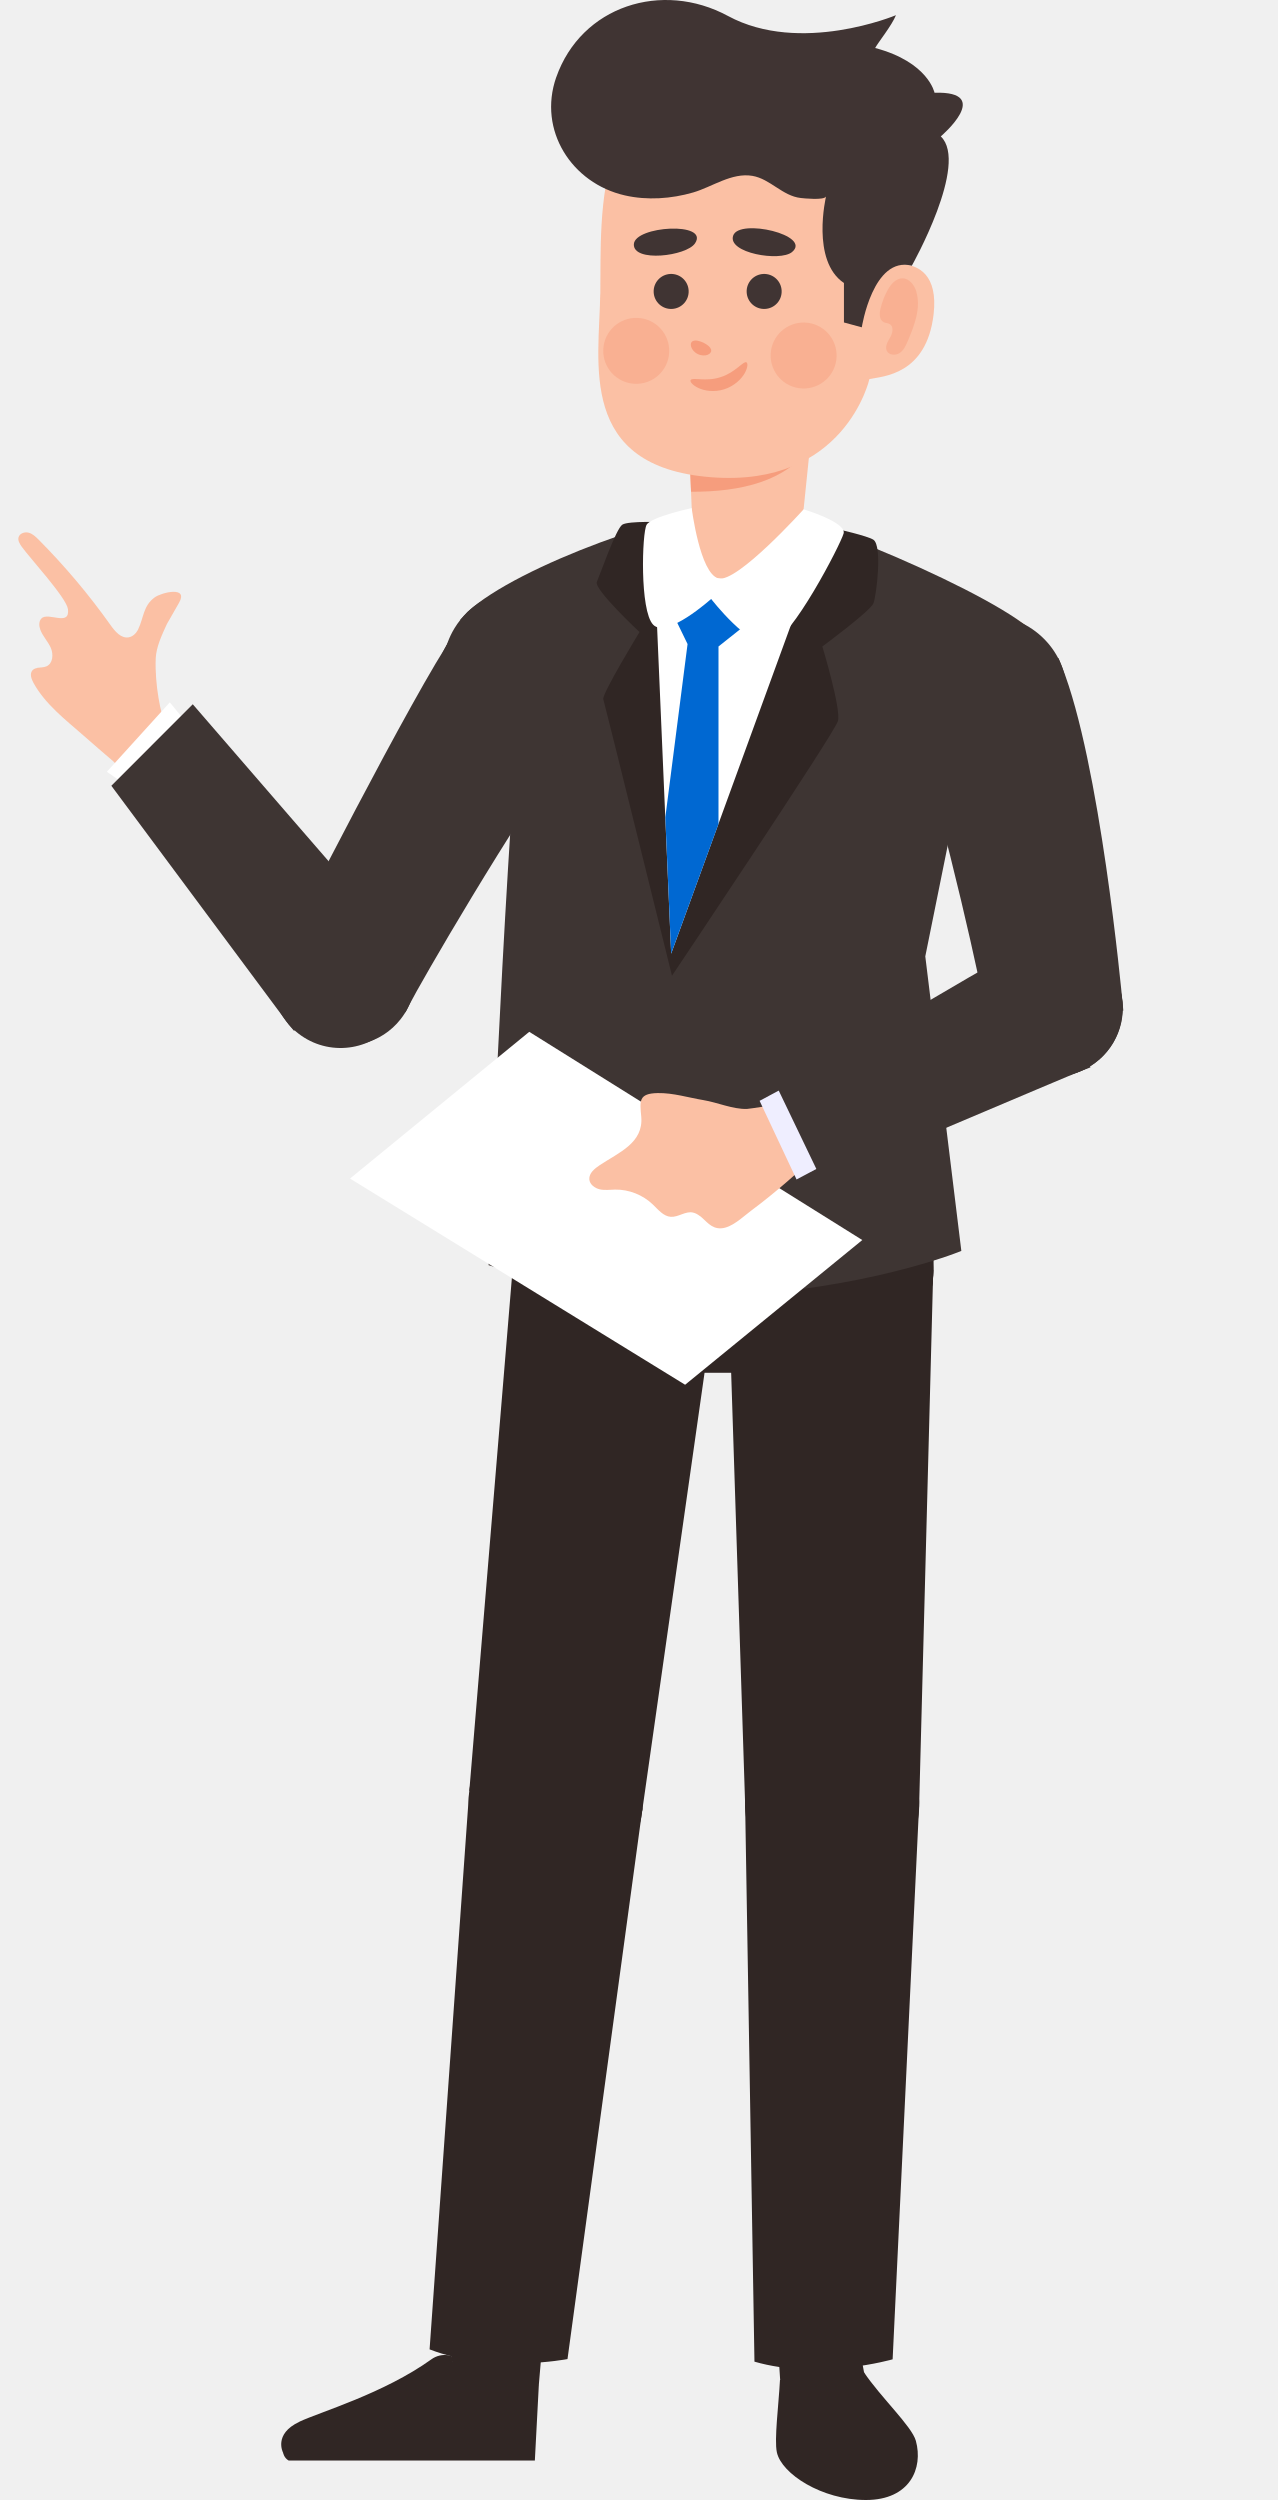
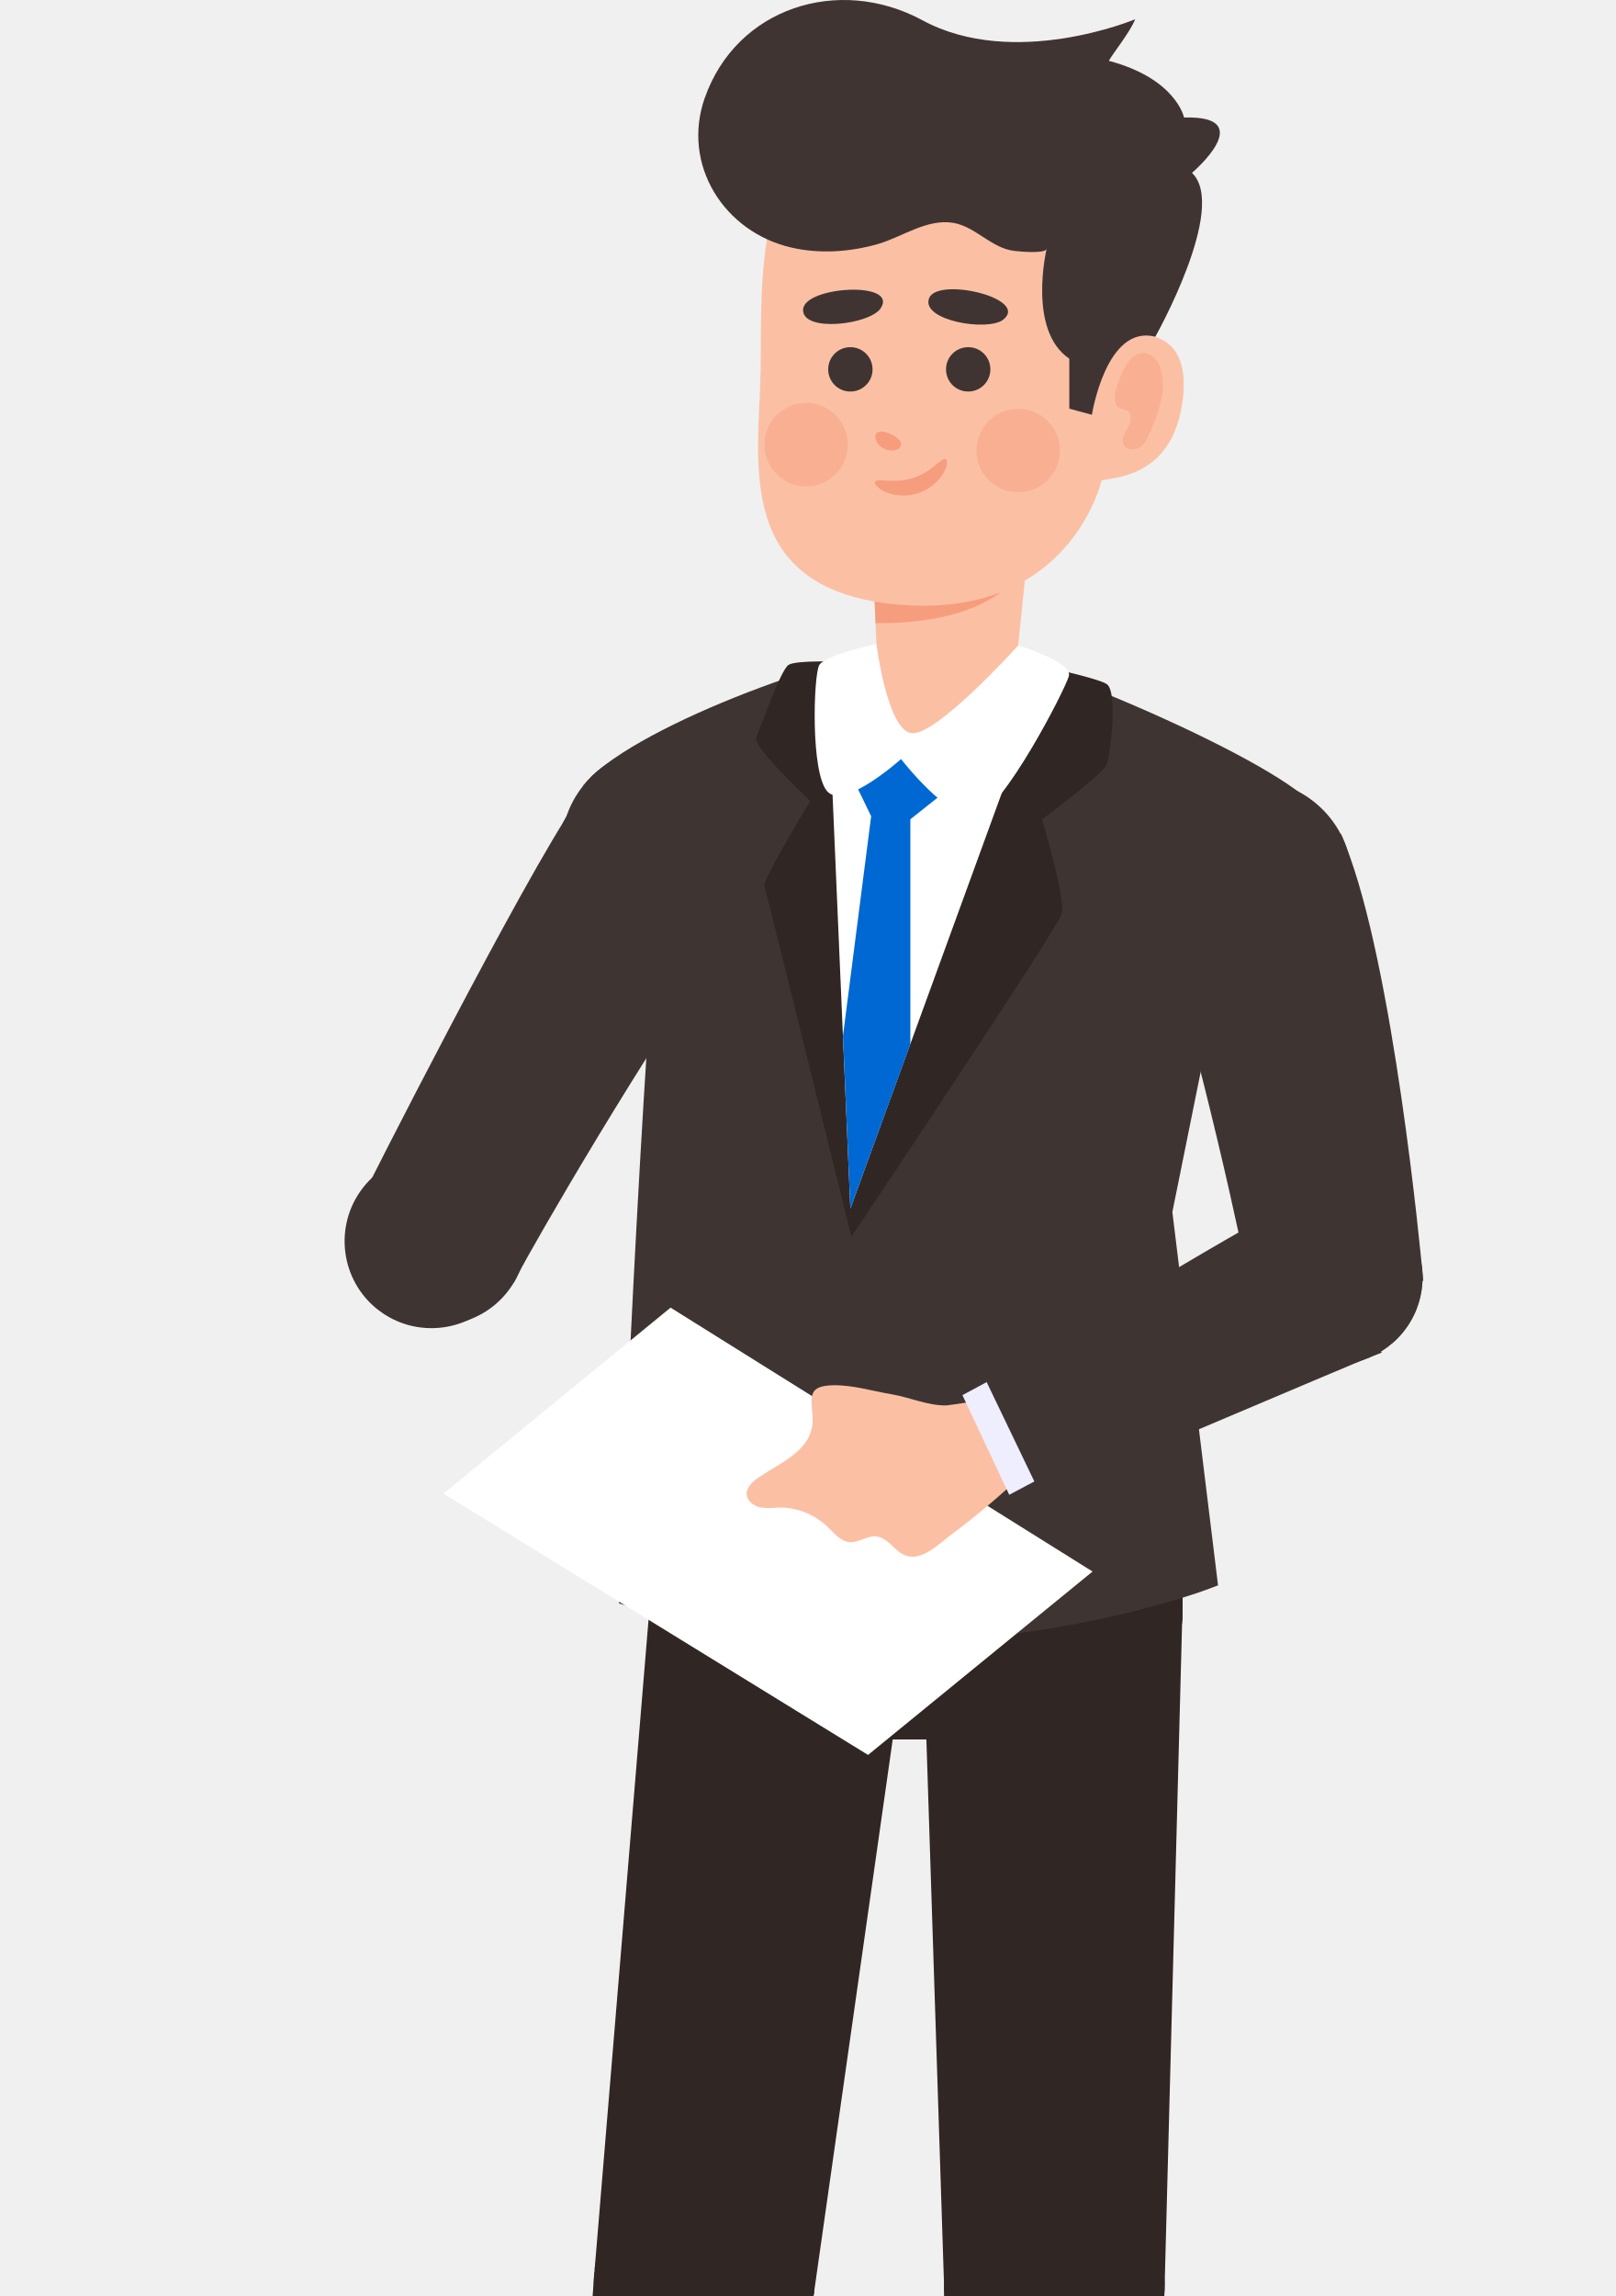
- <svg xmlns="http://www.w3.org/2000/svg" width="555" height="1086" viewBox="0 0 555 1086" fill="none">
-   <path d="M236.086 1012.22L234.099 1035.63L225.88 1050.9L199.86 1042.25L196.199 1024.88L197.718 997.887L236.086 1012.22Z" fill="#302624" />
-   <path d="M130.051 1051.99C139.01 1047.78 166.744 1039.72 187.35 1024.92C189.609 1023.28 192.336 1022.7 194.868 1023.16L196.27 1023.44C196.27 1023.44 197.088 1035.98 210.293 1040.42C219.174 1043.42 234.093 1035.63 234.093 1035.63L232.34 1068.85H125.377C123.351 1067.73 122.962 1065.43 122.962 1065.43C122.962 1065.43 118.638 1057.36 130.051 1052.03V1051.99Z" fill="#302624" />
-   <path d="M375.338 1030.54L369.962 1001.71L337.125 1006.5L338.878 1033.53C338.878 1033.53 345.072 1045.65 362.289 1045.92C379.506 1046.19 375.338 1030.5 375.338 1030.5V1030.54Z" fill="#302624" />
-   <path d="M346.005 1035.24C358.937 1023.05 370.428 1033.33 370.428 1033.33L375.336 1030.57C382.464 1041.24 396.136 1054.02 397.85 1060.29C401.122 1072.17 395.318 1086 376.154 1086C356.989 1086 339.5 1074.59 337.474 1065.31C336.267 1059.78 338.253 1044.75 338.838 1033.61L345.966 1035.28L346.005 1035.24Z" fill="#302624" />
-   <path d="M399.29 783.738L387.76 1024.89C387.76 1024.89 355.819 1034.08 327.734 1025.9L323.683 783.738H399.29Z" fill="#302624" />
-   <path d="M317.294 561.429C311.841 537.408 326.893 513.515 350.914 508.062C374.935 502.609 398.829 517.661 404.282 541.682C409.735 565.703 394.682 589.596 370.661 595.049C346.641 600.502 322.747 585.45 317.294 561.429Z" fill="#302624" />
-   <path d="M323.684 783.726L316.166 551.609H405.406L399.291 783.726H323.684Z" fill="#302624" />
-   <path d="M324.665 792.443C319.884 772.108 332.493 751.748 352.827 746.968C373.162 742.187 393.522 754.796 398.302 775.13C403.083 795.465 390.474 815.825 370.14 820.605C349.805 825.386 329.445 812.777 324.665 792.443Z" fill="#302624" />
-   <path d="M279.086 785.571L246.522 1024.78C246.522 1024.78 213.919 1031.13 186.613 1020.57L203.752 778.988L279.086 785.571Z" fill="#302624" />
-   <path d="M223.079 546.48C220.236 570.942 237.803 593.106 262.265 595.911C286.727 598.754 308.891 581.187 311.696 556.725C314.539 532.262 296.972 510.099 272.51 507.294C248.048 504.451 225.884 522.018 223.079 546.48Z" fill="#302624" />
-   <path d="M203.873 777.935L223.076 546.48L311.693 556.725L278.973 786.622L203.873 777.935Z" fill="#302624" />
-   <path d="M203.756 778.984C201.925 799.785 217.312 818.131 238.112 819.962C258.913 821.793 277.259 806.407 279.09 785.606C280.921 764.806 265.535 746.459 244.734 744.628C223.933 742.798 205.587 758.184 203.756 778.984Z" fill="#302624" />
-   <path d="M222.61 506.977H267.717C267.717 506.977 267.989 506.977 268.106 506.977H360.618C360.618 506.977 360.735 506.977 360.813 506.977C360.891 506.977 360.93 506.977 361.008 506.977H405.452V551.889C405.296 576.39 385.392 596.216 360.852 596.216H267.444C265.73 596.216 264.055 596.138 262.302 595.905C239.671 593.295 222.96 574.13 222.844 551.889H222.649V506.977H222.61Z" fill="#302624" />
-   <path d="M222.61 506.977H267.717C267.717 506.977 267.989 506.977 268.106 506.977H360.618C360.618 506.977 360.735 506.977 360.813 506.977C360.891 506.977 360.93 506.977 361.008 506.977H405.452V551.889C405.296 576.39 385.392 596.216 360.852 596.216H267.444C265.73 596.216 264.055 596.138 262.302 595.905C239.671 593.295 222.96 574.13 222.844 551.889H222.649V506.977H222.61Z" fill="#302624" />
-   <path d="M197.174 298.149C193.1 281.76 203.083 265.172 219.472 261.098C235.861 257.024 252.449 267.007 256.523 283.396C260.597 299.785 250.614 316.373 234.225 320.447C217.837 324.521 201.248 314.538 197.174 298.149Z" fill="#FBC0A4" />
-   <path d="M394.031 305.196C390.195 288.75 400.417 272.308 416.863 268.472C433.309 264.635 449.751 274.858 453.588 291.304C457.424 307.75 447.202 324.192 430.755 328.028C414.309 331.864 397.867 321.642 394.031 305.196Z" fill="#FBC0A4" />
-   <path d="M418.098 316.022L397.998 415.273L413.345 540.855C413.345 540.855 316.159 577.704 216.285 546.737C216.285 546.737 221.505 401.717 230.854 288.016L205.807 268.656C227.815 248.245 305.058 221.212 326.715 224.64C360.799 230.015 445.403 269.981 447.935 279.563L418.098 316.061V316.022Z" fill="#FBC0A4" />
-   <path d="M226.846 325.274C239.038 325.274 250.061 319.041 256.372 308.641C266.227 292.359 260.968 271.13 244.725 261.314C239.349 258.042 233.195 256.328 226.924 256.328C214.732 256.328 203.708 262.56 197.398 272.961C192.646 280.829 191.204 290.1 193.425 299.059C195.645 308.018 201.176 315.536 209.045 320.327C214.42 323.599 220.574 325.313 226.846 325.313V325.274Z" fill="#3E3533" />
-   <path d="M423.794 332.789C404.755 332.789 389.321 317.355 389.321 298.317C389.321 279.278 404.755 263.844 423.794 263.844C442.833 263.844 458.267 279.278 458.267 298.317C458.267 317.355 442.833 332.789 423.794 332.789Z" fill="#F8E8D8" />
-   <path d="M301.801 563.035C365.176 563.035 412.776 545.273 414.763 544.494L417.606 543.403L401.947 415.445L421.696 317.752L452.196 280.475L451.689 278.566C448.262 265.634 358.204 225.708 327.315 220.8C325.873 220.566 324.198 220.449 322.368 220.449C295.646 220.449 224.714 245.768 203.135 265.79L199.94 269.257L226.779 289.823C217.664 402.006 212.444 545.195 212.366 546.636L212.249 549.596L215.093 550.492C241.97 558.828 271.106 563.074 301.723 563.074L301.801 563.035Z" fill="#3E3533" />
-   <path d="M288.362 226.845C288.362 226.845 273.132 226.182 270.366 227.896C267.601 229.61 260.667 249.632 259.265 252.787C257.863 255.942 277.806 274.561 277.806 274.561C277.806 274.561 261.368 301.555 262.069 303.736C262.771 305.918 291.907 423.865 291.907 423.865C291.907 423.865 362.566 318.46 364.008 313.202C365.449 307.982 357.23 280.832 357.23 280.832C357.23 280.832 378.147 265.407 379.433 262.057C380.718 258.708 383.367 237.206 379.433 234.479C377.018 232.804 362.956 229.649 362.956 229.649L288.401 226.845H288.362Z" fill="#302624" />
-   <path d="M355.545 238.676L291.547 414.273L283.99 238.676H355.545Z" fill="white" />
-   <path d="M325.981 269.806L312.114 280.829V357.916L291.547 414.28L289.015 355.072L298.675 279.777L291.625 265.248L307.673 256.328L325.981 269.806Z" fill="#0068D2" />
-   <path d="M347.841 233.293L355.514 158.699L298.644 187.641L299.189 190.367L300.786 227.879C301.254 238.59 300.786 249.458 312.082 251.25C325.56 253.431 346.555 245.641 347.841 233.254V233.293Z" fill="#FBC0A4" />
-   <path d="M300.194 213.661L299.22 190.367L298.674 187.641L355.545 158.699L351.922 193.873C341.756 209.104 321.695 213.7 300.233 213.622L300.194 213.661Z" fill="#F69D7D" />
-   <path d="M260.777 127.85C261.01 110.087 259.959 84.535 267.048 65.915C267.048 65.915 267.048 65.915 267.048 65.876C267.048 65.876 267.048 65.876 267.048 65.838C270.203 57.657 274.916 50.88 282.045 46.673C289.835 41.064 300.703 37.441 316.985 36.117C351.224 33.39 373.466 46.206 388.346 68.486C399.447 85.08 394.695 106.893 392.436 114.762C398.746 115.346 407.549 119.163 405.562 136.497C402.485 162.985 383.321 163.491 377.673 164.66C377.673 164.66 367.117 211.831 308.961 207.312C250.766 202.794 260.309 157.765 260.738 127.889L260.777 127.85Z" fill="#FBC0A4" />
-   <path d="M300.851 148.212C300.189 148.602 299.877 149.459 300.227 150.627C300.539 151.757 301.591 153.081 303.149 153.821C304.707 154.561 306.421 154.561 307.473 154.094C308.563 153.627 309.07 152.809 308.953 152.069C308.602 150.549 307.005 149.615 305.525 148.835C303.967 148.173 302.253 147.55 300.851 148.212Z" fill="#F69D7D" />
-   <path d="M339.544 126.254C339.739 130.46 336.506 134.005 332.299 134.2C328.092 134.395 324.548 131.161 324.353 126.955C324.158 122.748 327.391 119.203 331.598 119.008C335.805 118.814 339.35 122.047 339.544 126.254Z" fill="#403433" />
-   <path d="M299.147 126.254C299.342 130.46 296.109 134.005 291.902 134.2C287.695 134.395 284.15 131.161 283.955 126.955C283.761 122.748 286.994 119.203 291.201 119.008C295.407 118.814 298.952 122.047 299.147 126.254Z" fill="#403433" />
-   <path d="M262.066 151.769C261.716 159.676 267.831 166.376 275.738 166.726C283.646 167.077 290.346 160.961 290.696 153.054C291.047 145.147 284.931 138.447 277.024 138.096C269.116 137.746 262.417 143.861 262.066 151.769Z" fill="#F9B092" />
-   <path d="M334.782 153.792C334.432 161.699 340.547 168.399 348.455 168.75C356.362 169.1 363.062 162.985 363.412 155.078C363.763 147.17 357.647 140.47 349.74 140.12C341.833 139.769 335.133 145.885 334.782 153.792Z" fill="#F9B092" />
-   <path d="M398.078 126.866C400.103 133.878 397.221 141.279 394.416 147.979C393.559 149.965 392.663 152.069 390.872 153.315C389.08 154.523 386.158 154.367 385.223 152.38C384.328 150.472 385.652 148.368 386.704 146.537C387.755 144.707 388.34 141.98 386.587 140.85C385.769 140.305 384.678 140.383 383.821 139.915C381.951 138.942 381.951 136.254 382.458 134.189C383.12 131.346 384.172 128.58 385.613 125.97C387.015 123.439 389.197 120.868 392.079 120.907C395.078 120.946 397.26 123.906 398.117 126.827L398.078 126.866Z" fill="#F9B092" />
-   <path d="M300.003 165.093C299.613 165.716 300.704 167.274 303.353 168.521C305.924 169.767 310.208 170.507 314.61 169.105C319.012 167.703 322.089 164.625 323.491 162.132C324.932 159.562 324.893 157.692 324.231 157.38C322.868 156.757 319.362 161.899 312.974 163.846C306.625 165.95 300.782 163.768 300.042 165.093H300.003Z" fill="#F69D7D" />
-   <path d="M344.049 109.498C338.868 113.782 315.848 109.926 318.496 102.33C321.106 94.735 352.93 102.175 344.049 109.498Z" fill="#403433" />
-   <path d="M301.908 105.718C298.169 111.288 274.992 114.093 275.343 106.107C275.693 98.083 308.335 96.175 301.908 105.718Z" fill="#403433" />
-   <path d="M241.612 33.624C252.48 2.579 287.576 -8.562 316.245 6.941C347.679 23.964 389.164 6.63 389.202 6.591C387.45 11.031 381.451 18.432 380.166 20.847C403.303 27.002 405.952 40.285 405.952 40.285C431.894 39.506 408.679 59.254 408.679 59.254C421.065 71.096 396.097 115.424 396.097 115.424C379.231 111.061 374.362 142.184 374.362 142.184L366.61 140.081V122.941C352.198 113.242 358.82 85.391 358.82 85.391C357.885 87.066 349.276 86.171 347.874 86.015C339.928 85.158 334.591 77.718 326.84 76.393C317.881 74.874 309.389 81.185 301.131 83.6C291.627 86.365 281.149 87.105 271.45 84.885C248.312 79.626 233.588 56.567 241.612 33.585V33.624Z" fill="#403433" />
-   <path d="M349.087 221.268C349.087 221.268 320.146 253.404 312.082 251.261C304.019 249.119 300.475 220.723 300.475 220.723C300.475 220.723 282.868 224.501 280.882 227.968C278.895 231.435 277.843 265.206 283.725 271.361C289.607 277.554 308.927 260.181 308.927 260.181C308.927 260.181 325.482 281.644 334.714 279.58C343.946 277.515 365.097 236.615 366.46 231.746C367.823 226.877 349.048 221.229 349.048 221.229L349.087 221.268Z" fill="white" />
-   <path d="M152.048 511.963L297.612 601.536L374.58 538.673L229.906 448.223L152.048 511.963Z" fill="white" />
-   <path d="M398.587 304.613C400.1 321.422 414.949 333.853 431.787 332.314C448.595 330.801 461.027 315.952 459.488 299.114C457.974 282.306 443.126 269.874 426.288 271.413C409.479 272.927 397.048 287.775 398.587 304.613Z" fill="#FBC0A4" />
-   <path d="M432.079 440.136C433.383 454.39 445.961 464.925 460.215 463.621C474.495 462.347 485.004 449.739 483.7 435.485C482.396 421.231 469.818 410.697 455.564 412.001C441.284 413.275 430.775 425.882 432.079 440.136Z" fill="#FBC0A4" />
-   <path d="M400.272 312.128C415.437 360.64 430.378 429.125 432.071 440.148L483.692 435.497C483.692 435.497 474.188 332.38 457.572 290.863L400.272 312.128Z" fill="#FBC0A4" />
-   <path d="M447.298 414.143C434.219 420.001 428.382 435.307 434.211 448.411C440.069 461.489 455.375 467.326 468.479 461.498C481.583 455.669 487.394 440.334 481.566 427.23C475.707 414.151 460.402 408.314 447.298 414.143Z" fill="#FBC0A4" />
-   <path d="M341.108 478.314C334.329 481.323 331.292 489.285 334.327 496.094C337.336 502.874 345.298 505.91 352.107 502.875C358.887 499.866 361.923 491.904 358.889 485.095C355.879 478.316 347.917 475.279 341.108 478.314Z" fill="#FBC0A4" />
-   <path d="M341.114 478.321C357.494 472.636 378.304 455.607 405.209 438.283C431.104 421.579 447.302 414.142 447.302 414.142L468.457 461.467C468.457 461.467 365.671 500.067 349.153 503.754L341.144 478.295L341.114 478.321Z" fill="#FBC0A4" />
-   <path d="M338.607 480.023C332.82 484.647 331.819 493.109 336.469 498.925C341.093 504.712 349.555 505.713 355.371 501.063C361.188 496.414 362.159 487.977 357.509 482.161C352.885 476.374 344.423 475.373 338.607 480.023Z" fill="#FBC0A4" />
-   <path d="M303.99 528.168C306.821 530.352 308.875 533.78 313.196 533.582C317.96 533.36 322.593 528.656 326.173 526.005C337.029 517.95 347.181 508.907 356.942 499.533L338.579 480.039C338.144 479.54 325.819 481.695 324.408 481.735C318.16 481.855 311.792 478.928 305.569 477.89C298.991 476.799 292.426 474.715 285.709 474.83C277.332 474.995 277.935 478.239 278.562 485.13C279.57 496.492 268.819 500.634 260.541 506.134C258.313 507.609 255.798 509.643 256 512.308C256.177 514.529 258.357 516.143 260.558 516.655C262.733 517.137 265.021 516.798 267.26 516.76C273.229 516.677 279.221 519.052 283.545 523.19C285.903 525.424 288.156 528.368 291.399 528.593C294.725 528.796 297.877 525.95 301.107 526.753C302.22 527.024 303.149 527.557 304.012 528.252L303.99 528.168Z" fill="#FBC0A4" />
-   <path d="M451.674 327.857C459.989 320.619 464.389 309.715 463.41 298.741C462.609 289.575 458.241 281.293 451.169 275.364C444.124 269.464 435.179 266.663 425.983 267.489C418.704 268.145 411.961 271.018 406.467 275.801C398.152 283.038 393.752 293.942 394.731 304.916C396.43 323.836 413.238 337.866 432.158 336.168C439.437 335.513 446.179 332.639 451.674 327.857Z" fill="#3E3533" />
-   <path d="M477.416 460.324C484.614 454.058 488.413 444.658 487.525 435.154C486.806 427.208 483.05 420.045 476.944 414.929C470.838 409.812 463.109 407.399 455.163 408.119C448.884 408.677 443.026 411.143 438.266 415.286C431.067 421.551 427.269 430.952 428.127 440.481C428.846 448.427 432.602 455.59 438.708 460.707C444.814 465.823 452.543 468.236 460.49 467.517C466.768 466.958 472.63 464.437 477.361 460.32L477.416 460.324Z" fill="#3E3533" />
-   <path d="M487.593 435.15C487.197 430.898 477.828 331.021 461.22 289.394L459.807 285.873L395.48 309.743L396.588 313.271C411.749 361.838 426.588 429.791 428.26 440.73L428.811 444.33L487.96 439.013L487.622 435.124L487.593 435.15Z" fill="#3E3533" />
-   <path d="M477.48 460.325C487.441 451.656 490.504 437.732 485.101 425.651C481.852 418.358 475.941 412.813 468.517 409.979C461.093 407.146 452.961 407.355 445.723 410.609C443.016 411.829 440.531 413.424 438.327 415.342C428.367 424.012 425.304 437.935 430.706 450.016C437.424 465.032 455.069 471.776 470.084 465.058C472.792 463.838 475.277 462.243 477.48 460.325Z" fill="#3E3533" />
-   <path d="M342.758 471.357L329.97 478.201L346.018 512.362L357.713 506.159L342.758 471.357Z" fill="#EFEEFF" />
-   <path d="M449.251 408.984L445.66 410.612C445.003 410.926 429.565 419.354 403.108 434.997C386.123 445.03 336.658 470.372 336.658 470.372L357.046 512.84C357.046 512.84 465.601 466.688 469.823 465.131L473.707 463.661L449.251 408.984Z" fill="#3E3533" />
-   <path d="M71.901 314.822C66.585 309.627 58.106 309.73 52.901 315.008C47.706 320.324 47.81 328.804 53.088 334.008C58.366 339.212 66.883 339.099 72.087 333.822C77.283 328.506 77.179 320.026 71.901 314.822Z" fill="#FBC0A4" />
-   <path d="M16.114 290.12C17.424 289.907 18.962 290.001 20.194 289.446C22.993 288.22 23.299 284.239 22.073 281.44C20.847 278.641 18.54 276.364 17.504 273.522C16.901 271.901 16.809 269.886 18.011 268.658C20.891 265.658 30.506 272.405 29.517 264.603C28.899 259.711 13.131 242.607 9.484 237.557C8.607 236.316 7.688 234.886 8.044 233.448C8.493 231.711 10.676 230.942 12.413 231.391C14.151 231.84 15.48 233.139 16.762 234.409C28.207 245.935 38.703 258.393 48.102 271.655C50.021 274.338 52.574 277.359 55.818 276.872C57.668 276.577 59.178 275.121 59.995 273.421C62.461 268.397 62.135 263.201 67.177 259.516C70.198 257.322 81.939 254.491 77.82 261.761C76.043 264.874 74.265 267.987 72.488 271.1C70.421 275.595 67.879 280.995 67.656 285.875C67.139 297.287 69.953 310.908 71.907 314.821L54.816 335.457C53.308 335.316 50.196 331.582 49.104 330.63C44.809 326.962 40.552 323.285 36.325 319.562C28.471 312.66 19.611 305.903 14.537 296.621C13.596 294.916 12.811 292.657 14.084 291.214C14.619 290.575 15.363 290.329 16.169 290.188L16.114 290.12Z" fill="#FBC0A4" />
-   <path d="M210.176 328.876C227.588 336.471 247.96 328.447 255.555 311.036C263.151 293.624 255.127 273.252 237.715 265.656C220.303 258.06 199.931 266.085 192.336 283.496C184.74 300.908 192.764 321.28 210.176 328.876Z" fill="#3E3533" />
-   <path d="M176.137 439.731L177.812 436.459C182.603 427.072 221.322 359.84 251.198 318.356L253.34 315.357L199.508 272.938L197.366 275.314C180.071 300.087 125.07 408.219 123.24 412.426L121.681 416.009L176.137 439.731Z" fill="#3E3533" />
-   <path d="M138.702 451.693C151.128 457.107 165.657 453.446 174.032 442.734C184.198 429.802 181.9 411.026 168.968 400.86C166.942 399.302 164.761 397.977 162.463 396.965C150.037 391.55 135.508 395.212 127.094 405.885C116.928 418.817 119.226 437.592 132.158 447.759C134.183 449.317 136.365 450.641 138.663 451.654L138.702 451.693Z" fill="#3E3533" />
-   <path d="M58.035 343.357L46.427 335.255L73.771 305.105L85.145 319.05L58.035 343.357Z" fill="white" />
-   <path d="M123.545 408.337C114.119 421.775 117.352 440.433 130.829 449.86C144.268 459.286 162.926 456.053 172.352 442.576C181.779 429.137 178.546 410.479 165.068 401.052C151.591 391.626 132.972 394.859 123.545 408.337Z" fill="#3E3533" />
-   <path d="M125.183 444.756L127.715 447.794L173.367 408.998L170.523 405.998C167.212 402.532 83.737 305.93 83.737 305.93L48.369 341.337C48.369 341.337 124.754 444.171 125.222 444.756H125.183Z" fill="#3E3533" />
+ <svg xmlns="http://www.w3.org/2000/svg" width="554" height="787" viewBox="0 0 554 787" fill="none">
+   <g clip-path="url(#clip0_1624_765)">
+     <path d="M399.29 783.738L387.76 1024.89C387.76 1024.89 355.819 1034.08 327.734 1025.9L323.683 783.738H399.29Z" fill="#302624" />
+     <path d="M317.294 561.429C311.841 537.408 326.893 513.515 350.914 508.062C374.935 502.609 398.829 517.661 404.282 541.682C409.735 565.703 394.682 589.596 370.661 595.049C346.641 600.502 322.747 585.45 317.294 561.429Z" fill="#302624" />
+     <path d="M323.684 783.726L316.166 551.609H405.406L399.291 783.726H323.684Z" fill="#302624" />
+     <path d="M324.665 792.443C319.884 772.108 332.493 751.748 352.827 746.968C373.162 742.187 393.522 754.796 398.302 775.13C403.083 795.465 390.474 815.825 370.14 820.605C349.805 825.386 329.445 812.777 324.665 792.443Z" fill="#302624" />
+     <path d="M279.086 785.571L246.522 1024.78C246.522 1024.78 213.919 1031.13 186.613 1020.57L203.752 778.988L279.086 785.571Z" fill="#302624" />
+     <path d="M223.079 546.48C220.236 570.942 237.803 593.106 262.265 595.911C286.727 598.754 308.891 581.187 311.696 556.725C314.539 532.262 296.972 510.099 272.51 507.294C248.048 504.451 225.884 522.018 223.079 546.48Z" fill="#302624" />
+     <path d="M203.873 777.935L223.076 546.48L311.693 556.725L278.973 786.622L203.873 777.935Z" fill="#302624" />
+     <path d="M203.756 778.984C201.925 799.785 217.312 818.131 238.112 819.962C258.913 821.793 277.259 806.407 279.09 785.606C280.921 764.806 265.535 746.459 244.734 744.628C223.933 742.798 205.587 758.184 203.756 778.984Z" fill="#302624" />
+     <path d="M222.61 506.977H267.717C267.717 506.977 267.989 506.977 268.106 506.977H360.618C360.618 506.977 360.735 506.977 360.813 506.977C360.891 506.977 360.93 506.977 361.008 506.977H405.452V551.889C405.296 576.39 385.392 596.216 360.852 596.216H267.444C265.73 596.216 264.055 596.138 262.302 595.905C239.671 593.295 222.96 574.13 222.844 551.889H222.649V506.977H222.61Z" fill="#302624" />
+     <path d="M222.61 506.977H267.717C267.717 506.977 267.989 506.977 268.106 506.977H360.618C360.618 506.977 360.735 506.977 360.813 506.977C360.891 506.977 360.93 506.977 361.008 506.977H405.452V551.889C405.296 576.39 385.392 596.216 360.852 596.216H267.444C265.73 596.216 264.055 596.138 262.302 595.905C239.671 593.295 222.96 574.13 222.844 551.889H222.649V506.977H222.61Z" fill="#302624" />
+     <path d="M197.174 298.149C193.1 281.76 203.083 265.172 219.472 261.098C235.861 257.024 252.449 267.007 256.523 283.396C260.597 299.785 250.614 316.373 234.225 320.447C217.837 324.521 201.248 314.538 197.174 298.149Z" fill="#FBC0A4" />
+     <path d="M394.031 305.196C390.195 288.75 400.417 272.308 416.863 268.472C433.309 264.635 449.751 274.858 453.588 291.304C457.424 307.75 447.202 324.192 430.755 328.028C414.309 331.864 397.867 321.642 394.031 305.196Z" fill="#FBC0A4" />
+     <path d="M418.098 316.022L397.998 415.273L413.345 540.855C413.345 540.855 316.159 577.704 216.285 546.737C216.285 546.737 221.505 401.717 230.854 288.016L205.807 268.656C227.815 248.245 305.058 221.212 326.715 224.64C360.799 230.015 445.403 269.981 447.935 279.563L418.098 316.061V316.022Z" fill="#FBC0A4" />
+     <path d="M226.846 325.274C239.038 325.274 250.061 319.041 256.372 308.641C266.227 292.359 260.968 271.13 244.725 261.314C239.349 258.042 233.195 256.328 226.924 256.328C214.732 256.328 203.708 262.56 197.398 272.961C192.646 280.829 191.204 290.1 193.425 299.059C195.645 308.018 201.176 315.536 209.045 320.327C214.42 323.599 220.574 325.313 226.846 325.313V325.274Z" fill="#3E3533" />
+     <path d="M423.794 332.789C404.755 332.789 389.321 317.355 389.321 298.317C389.321 279.278 404.755 263.844 423.794 263.844C442.833 263.844 458.267 279.278 458.267 298.317C458.267 317.355 442.833 332.789 423.794 332.789Z" fill="#F8E8D8" />
+     <path d="M301.801 563.035C365.176 563.035 412.776 545.273 414.763 544.494L417.606 543.403L401.947 415.445L421.696 317.752L452.196 280.475L451.689 278.566C448.262 265.634 358.204 225.708 327.315 220.8C325.873 220.566 324.198 220.449 322.368 220.449C295.646 220.449 224.714 245.768 203.135 265.79L199.94 269.257L226.779 289.823C217.664 402.006 212.444 545.195 212.366 546.636L212.249 549.596L215.093 550.492C241.97 558.828 271.106 563.074 301.723 563.074L301.801 563.035Z" fill="#3E3533" />
+     <path d="M288.362 226.845C288.362 226.845 273.132 226.182 270.366 227.896C267.601 229.61 260.667 249.632 259.265 252.787C257.863 255.942 277.806 274.561 277.806 274.561C277.806 274.561 261.368 301.555 262.069 303.736C262.771 305.918 291.907 423.865 291.907 423.865C291.907 423.865 362.566 318.46 364.008 313.202C365.449 307.982 357.23 280.832 357.23 280.832C357.23 280.832 378.147 265.407 379.433 262.057C380.718 258.708 383.367 237.206 379.433 234.479C377.018 232.804 362.956 229.649 362.956 229.649L288.401 226.845H288.362Z" fill="#302624" />
+     <path d="M355.545 238.676L291.547 414.273L283.99 238.676H355.545Z" fill="white" />
+     <path d="M325.981 269.806L312.114 280.829V357.916L291.547 414.28L289.015 355.072L298.675 279.777L291.625 265.248L307.673 256.328L325.981 269.806Z" fill="#0068D2" />
+     <path d="M347.841 233.293L355.514 158.699L298.644 187.641L299.189 190.367L300.786 227.879C301.254 238.59 300.786 249.458 312.082 251.25C325.56 253.431 346.555 245.641 347.841 233.254V233.293Z" fill="#FBC0A4" />
+     <path d="M300.194 213.661L299.22 190.367L298.674 187.641L355.545 158.699L351.922 193.873C341.756 209.104 321.695 213.7 300.233 213.622L300.194 213.661Z" fill="#F69D7D" />
+     <path d="M260.777 127.85C261.01 110.087 259.959 84.535 267.048 65.915C267.048 65.915 267.048 65.915 267.048 65.876C267.048 65.876 267.048 65.876 267.048 65.838C270.203 57.657 274.916 50.88 282.045 46.673C289.835 41.064 300.703 37.441 316.985 36.117C351.224 33.39 373.466 46.206 388.346 68.486C399.447 85.08 394.695 106.893 392.436 114.762C398.746 115.346 407.549 119.163 405.562 136.497C402.485 162.985 383.321 163.491 377.673 164.66C377.673 164.66 367.117 211.831 308.961 207.312C250.766 202.794 260.309 157.765 260.738 127.889L260.777 127.85Z" fill="#FBC0A4" />
+     <path d="M300.851 148.212C300.189 148.602 299.877 149.459 300.227 150.627C300.539 151.757 301.591 153.081 303.149 153.821C304.707 154.561 306.421 154.561 307.473 154.094C308.563 153.627 309.07 152.809 308.953 152.069C308.602 150.549 307.005 149.615 305.525 148.835C303.967 148.173 302.253 147.55 300.851 148.212Z" fill="#F69D7D" />
+     <path d="M339.544 126.254C339.739 130.46 336.506 134.005 332.299 134.2C328.092 134.395 324.548 131.161 324.353 126.955C324.158 122.748 327.391 119.203 331.598 119.008C335.805 118.814 339.35 122.047 339.544 126.254Z" fill="#403433" />
+     <path d="M299.147 126.254C299.342 130.46 296.109 134.005 291.902 134.2C287.695 134.395 284.15 131.161 283.955 126.955C283.761 122.748 286.994 119.203 291.201 119.008C295.407 118.814 298.952 122.047 299.147 126.254Z" fill="#403433" />
+     <path d="M262.066 151.769C261.716 159.676 267.831 166.376 275.738 166.726C283.646 167.077 290.346 160.961 290.696 153.054C291.047 145.147 284.931 138.447 277.024 138.096C269.116 137.746 262.417 143.861 262.066 151.769Z" fill="#F9B092" />
+     <path d="M334.782 153.792C334.432 161.699 340.547 168.399 348.455 168.75C356.362 169.1 363.062 162.985 363.412 155.078C363.763 147.17 357.647 140.47 349.74 140.12C341.833 139.769 335.133 145.885 334.782 153.792Z" fill="#F9B092" />
+     <path d="M398.078 126.866C400.103 133.878 397.221 141.279 394.416 147.979C393.559 149.965 392.663 152.069 390.872 153.315C389.08 154.523 386.158 154.367 385.223 152.38C384.328 150.472 385.652 148.368 386.704 146.537C387.755 144.707 388.34 141.98 386.587 140.85C385.769 140.305 384.678 140.383 383.821 139.915C381.951 138.942 381.951 136.254 382.458 134.189C383.12 131.346 384.172 128.58 385.613 125.97C387.015 123.439 389.197 120.868 392.079 120.907C395.078 120.946 397.26 123.906 398.117 126.827L398.078 126.866Z" fill="#F9B092" />
+     <path d="M300.003 165.093C299.613 165.716 300.704 167.274 303.353 168.521C305.924 169.767 310.208 170.507 314.61 169.105C319.012 167.703 322.089 164.625 323.491 162.132C324.932 159.562 324.893 157.692 324.231 157.38C322.868 156.757 319.362 161.899 312.974 163.846C306.625 165.95 300.782 163.768 300.042 165.093H300.003Z" fill="#F69D7D" />
+     <path d="M344.049 109.498C338.868 113.782 315.848 109.926 318.496 102.33C321.106 94.735 352.93 102.175 344.049 109.498Z" fill="#403433" />
+     <path d="M301.908 105.718C298.169 111.288 274.992 114.093 275.343 106.107C275.693 98.083 308.335 96.175 301.908 105.718Z" fill="#403433" />
+     <path d="M241.612 33.624C252.48 2.579 287.576 -8.562 316.245 6.941C347.679 23.964 389.164 6.63 389.202 6.591C387.45 11.031 381.451 18.432 380.166 20.847C403.303 27.002 405.952 40.285 405.952 40.285C431.894 39.506 408.679 59.254 408.679 59.254C421.065 71.096 396.097 115.424 396.097 115.424C379.231 111.061 374.362 142.184 374.362 142.184L366.61 140.081V122.941C352.198 113.242 358.82 85.391 358.82 85.391C357.885 87.066 349.276 86.171 347.874 86.015C339.928 85.158 334.591 77.718 326.84 76.393C317.881 74.874 309.389 81.185 301.131 83.6C291.627 86.365 281.149 87.105 271.45 84.885C248.312 79.626 233.588 56.567 241.612 33.585V33.624Z" fill="#403433" />
+     <path d="M349.087 221.268C349.087 221.268 320.146 253.404 312.082 251.261C304.019 249.119 300.475 220.723 300.475 220.723C300.475 220.723 282.868 224.501 280.882 227.968C278.895 231.435 277.843 265.206 283.725 271.361C289.607 277.554 308.927 260.181 308.927 260.181C308.927 260.181 325.482 281.644 334.714 279.58C343.946 277.515 365.097 236.615 366.46 231.746C367.823 226.877 349.048 221.229 349.048 221.229L349.087 221.268Z" fill="white" />
+     <path d="M152.048 511.963L297.612 601.536L374.58 538.673L229.906 448.223L152.048 511.963Z" fill="white" />
+     <path d="M398.587 304.613C400.1 321.422 414.949 333.853 431.787 332.314C448.595 330.801 461.027 315.952 459.488 299.114C457.974 282.306 443.126 269.874 426.288 271.413C409.479 272.927 397.048 287.775 398.587 304.613Z" fill="#FBC0A4" />
+     <path d="M432.079 440.136C433.383 454.39 445.961 464.925 460.215 463.621C474.495 462.347 485.004 449.739 483.7 435.485C482.396 421.231 469.818 410.697 455.564 412.001C441.284 413.275 430.775 425.882 432.079 440.136Z" fill="#FBC0A4" />
+     <path d="M400.272 312.128C415.437 360.64 430.378 429.125 432.071 440.148L483.692 435.497C483.692 435.497 474.188 332.38 457.572 290.863L400.272 312.128Z" fill="#FBC0A4" />
+     <path d="M447.298 414.143C434.219 420.001 428.382 435.307 434.211 448.411C440.069 461.489 455.375 467.326 468.479 461.498C481.583 455.669 487.394 440.334 481.566 427.23C475.707 414.151 460.402 408.314 447.298 414.143Z" fill="#FBC0A4" />
+     <path d="M341.108 478.314C334.329 481.323 331.292 489.285 334.327 496.094C337.336 502.874 345.298 505.91 352.107 502.875C358.887 499.866 361.923 491.904 358.889 485.095C355.879 478.316 347.917 475.279 341.108 478.314Z" fill="#FBC0A4" />
+     <path d="M341.114 478.321C357.494 472.636 378.304 455.607 405.209 438.283C431.104 421.579 447.302 414.142 447.302 414.142L468.457 461.467C468.457 461.467 365.671 500.067 349.153 503.754L341.144 478.295L341.114 478.321Z" fill="#FBC0A4" />
+     <path d="M338.607 480.023C332.82 484.647 331.819 493.109 336.469 498.925C341.093 504.712 349.555 505.713 355.371 501.063C361.188 496.414 362.159 487.977 357.509 482.161C352.885 476.374 344.423 475.373 338.607 480.023Z" fill="#FBC0A4" />
+     <path d="M303.99 528.168C306.821 530.352 308.875 533.78 313.196 533.582C317.96 533.36 322.593 528.656 326.173 526.005C337.029 517.95 347.181 508.907 356.942 499.533L338.579 480.039C338.144 479.54 325.819 481.695 324.408 481.735C318.16 481.855 311.792 478.928 305.569 477.89C298.991 476.799 292.426 474.715 285.709 474.83C277.332 474.995 277.935 478.239 278.562 485.13C279.57 496.492 268.819 500.634 260.541 506.134C258.313 507.609 255.798 509.643 256 512.308C256.177 514.529 258.357 516.143 260.558 516.655C262.733 517.137 265.021 516.798 267.26 516.76C273.229 516.677 279.221 519.052 283.545 523.19C285.903 525.424 288.156 528.368 291.399 528.593C294.725 528.796 297.877 525.95 301.107 526.753C302.22 527.024 303.149 527.557 304.012 528.252L303.99 528.168Z" fill="#FBC0A4" />
+     <path d="M451.674 327.857C459.989 320.619 464.389 309.715 463.41 298.741C462.609 289.575 458.241 281.293 451.169 275.364C444.124 269.464 435.179 266.663 425.983 267.489C418.704 268.145 411.961 271.018 406.467 275.801C398.152 283.038 393.752 293.942 394.731 304.916C396.43 323.836 413.238 337.866 432.158 336.168C439.437 335.513 446.179 332.639 451.674 327.857Z" fill="#3E3533" />
+     <path d="M477.416 460.324C484.614 454.058 488.413 444.658 487.525 435.154C486.806 427.208 483.05 420.045 476.944 414.929C470.838 409.812 463.109 407.399 455.163 408.119C448.884 408.677 443.026 411.143 438.266 415.286C431.067 421.551 427.269 430.952 428.127 440.481C428.846 448.427 432.602 455.59 438.708 460.707C444.814 465.823 452.543 468.236 460.49 467.517C466.768 466.958 472.63 464.437 477.361 460.32L477.416 460.324Z" fill="#3E3533" />
+     <path d="M487.593 435.15C487.197 430.898 477.828 331.021 461.22 289.394L459.807 285.873L395.48 309.743L396.588 313.271C411.749 361.838 426.588 429.791 428.26 440.73L428.811 444.33L487.96 439.013L487.622 435.124L487.593 435.15Z" fill="#3E3533" />
+     <path d="M477.48 460.325C487.441 451.656 490.504 437.732 485.101 425.651C481.852 418.358 475.941 412.813 468.517 409.979C461.093 407.146 452.961 407.355 445.723 410.609C443.016 411.829 440.531 413.424 438.327 415.342C428.367 424.012 425.304 437.935 430.706 450.016C437.424 465.032 455.069 471.776 470.084 465.058C472.792 463.838 475.277 462.243 477.48 460.325Z" fill="#3E3533" />
+     <path d="M342.758 471.357L329.97 478.201L346.018 512.362L357.713 506.159L342.758 471.357Z" fill="#EFEEFF" />
+     <path d="M449.251 408.984L445.66 410.612C445.003 410.926 429.565 419.354 403.108 434.997C386.123 445.03 336.658 470.372 336.658 470.372L357.046 512.84C357.046 512.84 465.601 466.688 469.823 465.131L473.707 463.661L449.251 408.984Z" fill="#3E3533" />
+     <path d="M210.176 328.876C227.588 336.471 247.96 328.447 255.555 311.036C263.151 293.624 255.127 273.252 237.715 265.656C220.303 258.06 199.931 266.085 192.336 283.496C184.74 300.908 192.764 321.28 210.176 328.876Z" fill="#3E3533" />
+     <path d="M176.137 439.731L177.812 436.459C182.603 427.072 221.322 359.84 251.198 318.356L253.34 315.357L199.508 272.938L197.366 275.314C180.071 300.087 125.07 408.219 123.24 412.426L121.681 416.009L176.137 439.731Z" fill="#3E3533" />
+     <path d="M138.702 451.693C151.128 457.107 165.657 453.446 174.032 442.734C184.198 429.802 181.9 411.026 168.968 400.86C166.942 399.302 164.761 397.977 162.463 396.965C150.037 391.55 135.508 395.212 127.094 405.885C116.928 418.817 119.226 437.592 132.158 447.759C134.183 449.317 136.365 450.641 138.663 451.654L138.702 451.693Z" fill="#3E3533" />
+     <path d="M123.545 408.337C114.119 421.775 117.352 440.433 130.829 449.86C144.268 459.286 162.926 456.053 172.352 442.576C181.779 429.137 178.546 410.479 165.068 401.052C151.591 391.626 132.972 394.859 123.545 408.337Z" fill="#3E3533" />
+   </g>
+   <defs>
+     <clipPath id="clip0_1624_765">
+       <rect width="554" height="787" fill="white" />
+     </clipPath>
+   </defs>
</svg>
